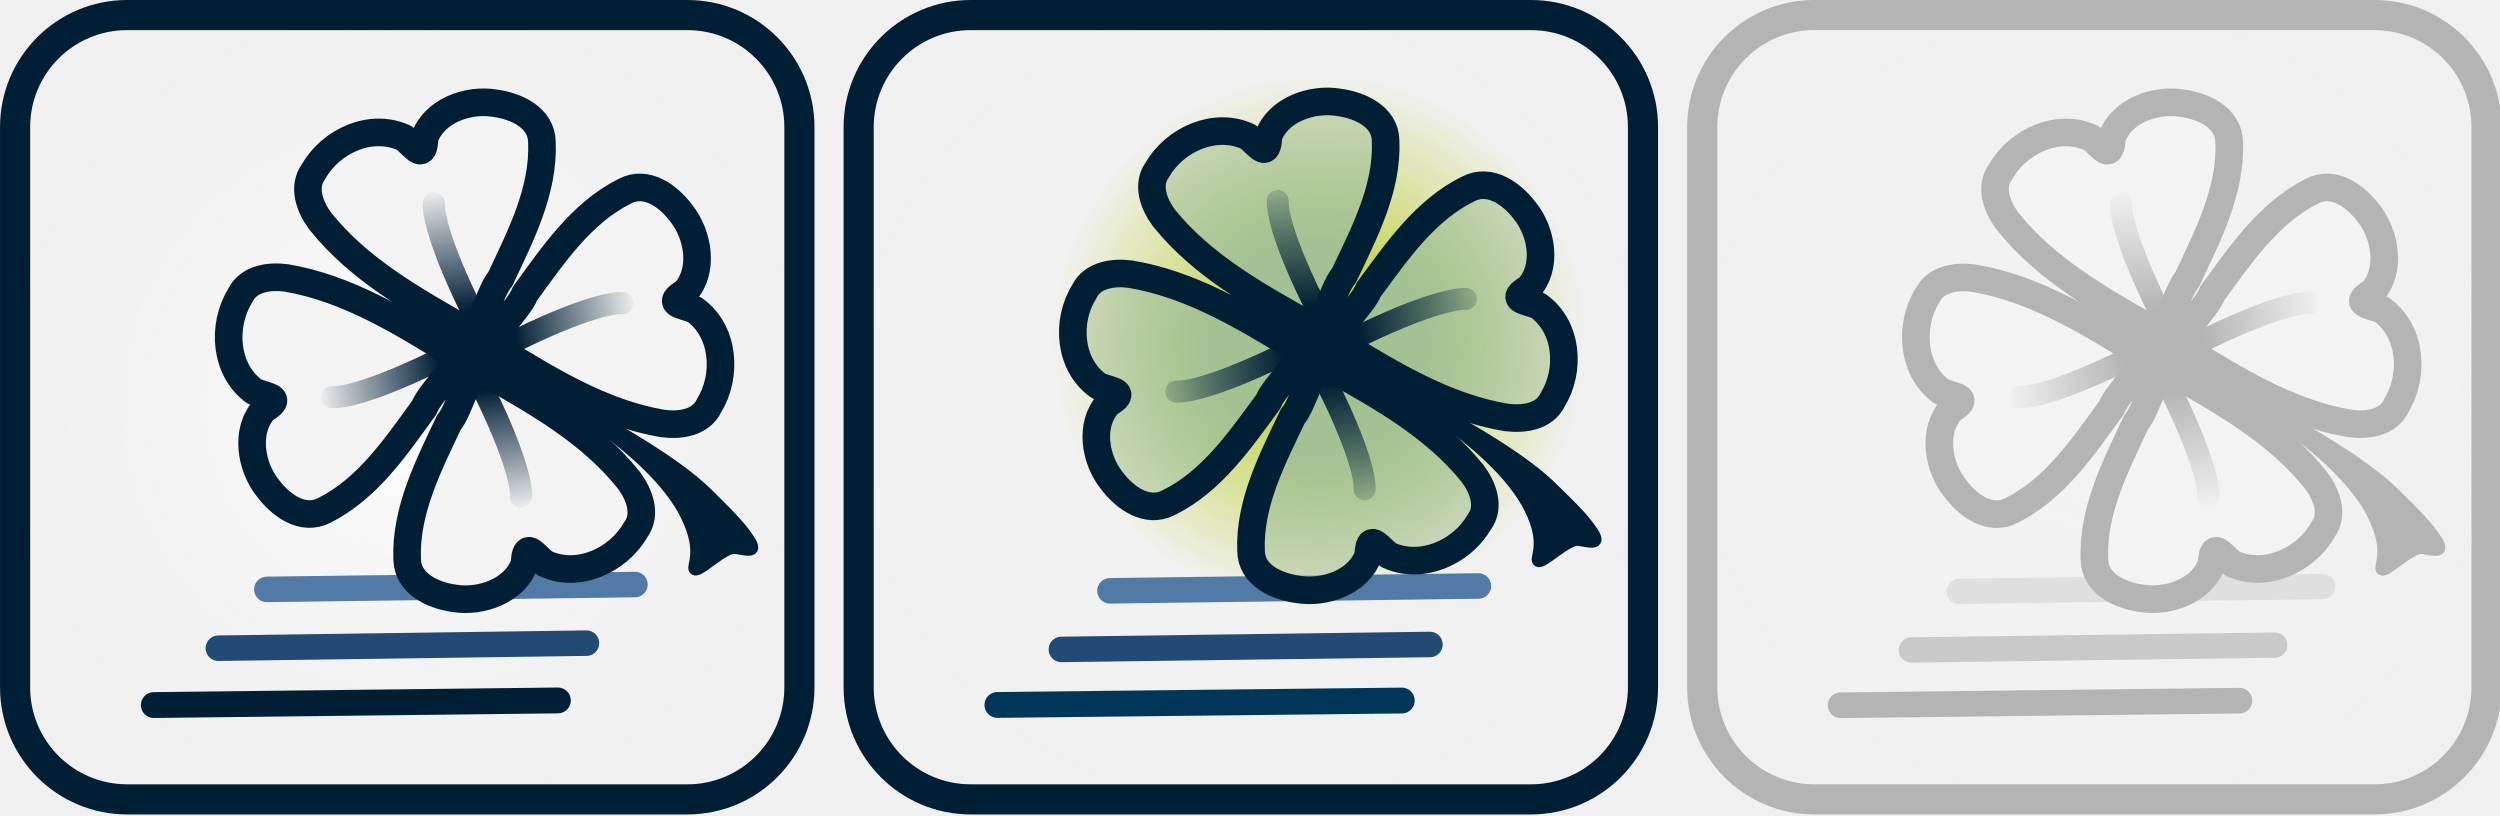
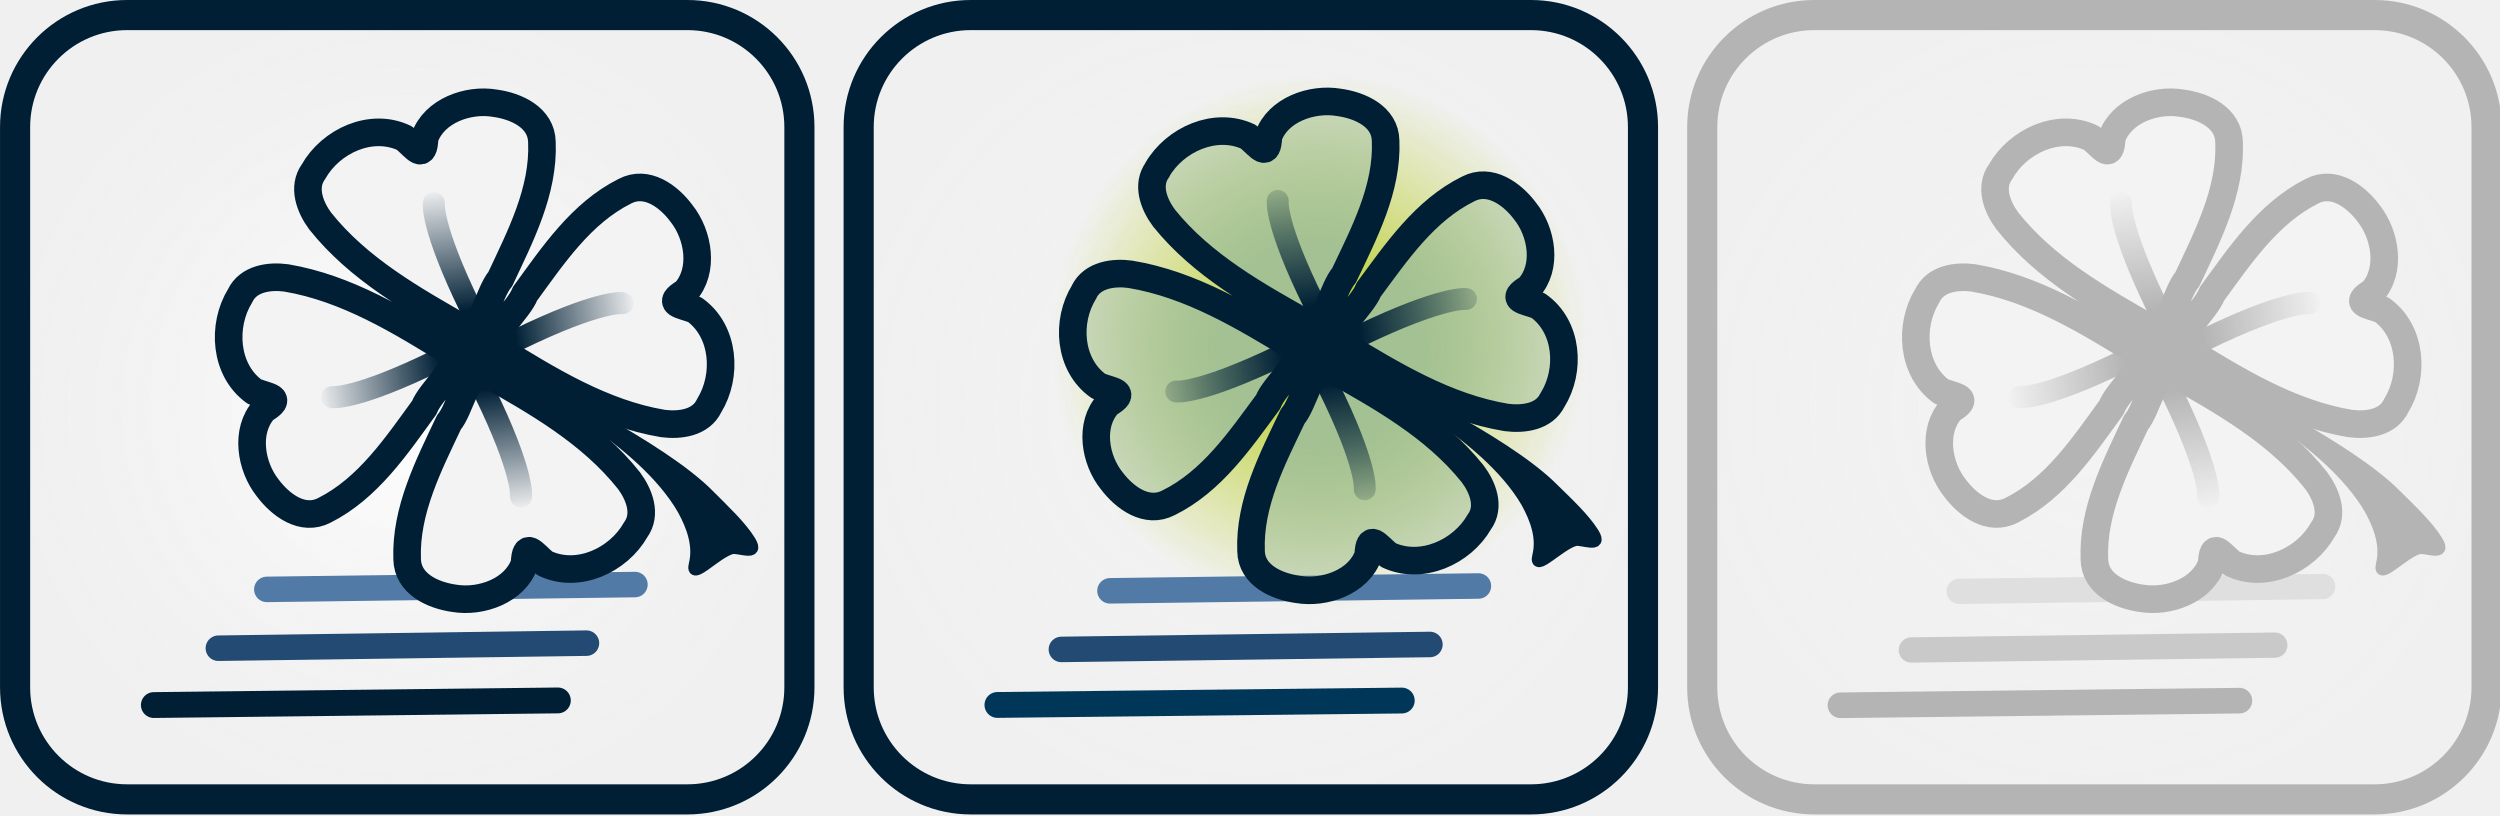
- <svg xmlns="http://www.w3.org/2000/svg" xmlns:xlink="http://www.w3.org/1999/xlink" width="85.943" height="28.036" viewBox="0 0 22.739 7.418" version="1.1" id="svg40">
-   <defs id="defs18">
-     <linearGradient id="linearGradient6">
-       <stop style="stop-color:#b1c80f;stop-opacity:1;" offset="0" id="stop15" />
-       <stop style="stop-color:#b1c80f;stop-opacity:0;" offset="1" id="stop16" />
+ <svg xmlns="http://www.w3.org/2000/svg" xmlns:xlink="http://www.w3.org/1999/xlink" width="85.943" height="28.036" viewBox="0 0 22.739 7.418">
+   <defs>
+     <linearGradient xlink:href="#e" id="x" gradientUnits="userSpaceOnUse" gradientTransform="rotate(-7.319 17.594 -83.436) scale(.75904)" x1="11.741" y1="4.093" x2="11.771" y2="5.598" />
+     <linearGradient id="p">
+       <stop style="stop-color:#b1c80f;stop-opacity:1" offset="0" />
+       <stop style="stop-color:#b1c80f;stop-opacity:0" offset="1" />
    </linearGradient>
-     <linearGradient id="linearGradient51">
-       <stop style="stop-color:#f3f3f3;stop-opacity:1;" offset="0" id="stop52" />
-       <stop style="stop-color:#f3f3f3;stop-opacity:0;" offset="1" id="stop53" />
+     <linearGradient id="j">
+       <stop style="stop-color:#f3f3f3;stop-opacity:1" offset="0" />
+       <stop style="stop-color:#f3f3f3;stop-opacity:0" offset="1" />
    </linearGradient>
-     <linearGradient id="linearGradient49">
-       <stop style="stop-color:#f3f3f3;stop-opacity:1;" offset="0" id="stop50" />
-       <stop style="stop-color:#f3f3f3;stop-opacity:0;" offset="1" id="stop51" />
+     <linearGradient id="i">
+       <stop style="stop-color:#fff;stop-opacity:1" offset="0" />
+       <stop style="stop-color:#f3f3f3;stop-opacity:0" offset="1" />
    </linearGradient>
-     <linearGradient id="linearGradient48">
-       <stop style="stop-color:#ffffff;stop-opacity:1;" offset="0" id="stop48" />
-       <stop style="stop-color:#f3f3f3;stop-opacity:0;" offset="1" id="stop49" />
+     <linearGradient id="e">
+       <stop style="stop-color:#b4b4b4;stop-opacity:1" offset="0" />
+       <stop style="stop-color:#b4b4b4;stop-opacity:0" offset="1" />
+     </linearGradient>
+     <linearGradient id="g">
+       <stop style="stop-color:#b4b4b4;stop-opacity:1" offset="0" />
+       <stop style="stop-color:#b4b4b4;stop-opacity:0" offset="1" />
    </linearGradient>
    <linearGradient id="f">
-       <stop style="stop-color:#b4b4b4;stop-opacity:1" offset="0" id="stop1" />
-       <stop style="stop-color:#b4b4b4;stop-opacity:0" offset="1" id="stop2" />
+       <stop style="stop-color:#b4b4b4;stop-opacity:1" offset="0" />
+       <stop style="stop-color:#b4b4b4;stop-opacity:0" offset="1" />
+     </linearGradient>
+     <linearGradient id="b">
+       <stop style="stop-color:#001f35;stop-opacity:1" offset="0" />
+       <stop style="stop-color:#001f35;stop-opacity:0" offset="1" />
+     </linearGradient>
+     <linearGradient id="d">
+       <stop style="stop-color:#001f35;stop-opacity:1" offset="0" />
+       <stop style="stop-color:#001f35;stop-opacity:0" offset="1" />
+     </linearGradient>
+     <linearGradient id="c">
+       <stop style="stop-color:#001f35;stop-opacity:1" offset="0" />
+       <stop style="stop-color:#001f35;stop-opacity:0" offset="1" />
+     </linearGradient>
+     <linearGradient id="a">
+       <stop style="stop-color:#001f35;stop-opacity:1" offset="0" />
+       <stop style="stop-color:#001f35;stop-opacity:0" offset="1" />
    </linearGradient>
    <linearGradient id="h">
-       <stop style="stop-color:#b4b4b4;stop-opacity:1" offset="0" id="stop3" />
-       <stop style="stop-color:#b4b4b4;stop-opacity:0" offset="1" id="stop4" />
+       <stop style="stop-color:#b4b4b4;stop-opacity:1" offset="0" />
+       <stop style="stop-color:#b4b4b4;stop-opacity:0" offset="1" />
    </linearGradient>
-     <linearGradient id="g">
-       <stop style="stop-color:#b4b4b4;stop-opacity:1" offset="0" id="stop5" />
-       <stop style="stop-color:#b4b4b4;stop-opacity:0" offset="1" id="stop6" />
+     <linearGradient xlink:href="#a" id="t" x1="11.741" y1="4.093" x2="11.771" y2="5.598" gradientUnits="userSpaceOnUse" gradientTransform="rotate(-7.319 9.92 36.524) scale(.75904)" />
+     <linearGradient xlink:href="#b" id="u" gradientUnits="userSpaceOnUse" gradientTransform="rotate(82.681 6.227 .546) scale(.75904)" x1="11.741" y1="4.093" x2="11.771" y2="5.598" />
+     <linearGradient xlink:href="#c" id="v" gradientUnits="userSpaceOnUse" gradientTransform="rotate(172.681 6.475 2.826) scale(.75904)" x1="11.741" y1="4.093" x2="11.771" y2="5.598" />
+     <linearGradient xlink:href="#d" id="w" gradientUnits="userSpaceOnUse" gradientTransform="rotate(-97.319 6.663 4.843) scale(.75904)" x1="11.741" y1="4.093" x2="11.771" y2="5.598" />
+     <linearGradient id="k">
+       <stop style="stop-color:#f3f3f3;stop-opacity:1" offset="0" />
+       <stop style="stop-color:#f3f3f3;stop-opacity:0" offset="1" />
    </linearGradient>
-     <linearGradient id="c">
-       <stop style="stop-color:#001f35;stop-opacity:1" offset="0" id="stop7" />
-       <stop style="stop-color:#001f35;stop-opacity:0" offset="1" id="stop8" />
+     <linearGradient xlink:href="#f" id="y" gradientUnits="userSpaceOnUse" gradientTransform="rotate(82.681 13.899 9.268) scale(.75904)" x1="11.741" y1="4.093" x2="11.771" y2="5.598" />
+     <linearGradient xlink:href="#g" id="z" gradientUnits="userSpaceOnUse" gradientTransform="rotate(172.681 14.148 3.316) scale(.75904)" x1="11.741" y1="4.093" x2="11.771" y2="5.598" />
+     <linearGradient xlink:href="#h" id="A" gradientUnits="userSpaceOnUse" gradientTransform="rotate(-97.319 14.336 -1.908) scale(.75904)" x1="11.741" y1="4.093" x2="11.771" y2="5.598" />
+     <linearGradient xlink:href="#n" id="G" gradientUnits="userSpaceOnUse" gradientTransform="matrix(-.09656 -.74072 .75176 -.09514 10.385 11.881)" x1="11.741" y1="4.093" x2="11.771" y2="5.598" />
+     <linearGradient id="o">
+       <stop style="stop-color:#001f35;stop-opacity:1" offset="0" />
+       <stop style="stop-color:#001f35;stop-opacity:.147" offset="1" />
    </linearGradient>
-     <linearGradient id="e">
-       <stop style="stop-color:#001f35;stop-opacity:1" offset="0" id="stop9" />
-       <stop style="stop-color:#001f35;stop-opacity:0" offset="1" id="stop10" />
+     <linearGradient xlink:href="#o" id="F" gradientUnits="userSpaceOnUse" gradientTransform="matrix(-.75176 .09514 -.09656 -.74072 20.92 4.734)" x1="11.741" y1="4.093" x2="11.771" y2="5.598" />
+     <linearGradient id="n">
+       <stop style="stop-color:#001f35;stop-opacity:1" offset="0" />
+       <stop style="stop-color:#001f36;stop-opacity:.15" offset="1" />
    </linearGradient>
-     <linearGradient id="d">
-       <stop style="stop-color:#001f35;stop-opacity:1" offset="0" id="stop11" />
-       <stop style="stop-color:#001f35;stop-opacity:0" offset="1" id="stop12" />
+     <linearGradient id="l">
+       <stop style="stop-color:#a3c193;stop-opacity:1" offset=".4" />
+       <stop style="stop-color:#b1c8a5;stop-opacity:.501" offset="1" />
    </linearGradient>
-     <linearGradient id="b">
-       <stop style="stop-color:#001f35;stop-opacity:1" offset="0" id="stop13" />
-       <stop style="stop-color:#001f35;stop-opacity:0" offset="1" id="stop14" />
+     <linearGradient xlink:href="#m" id="D" gradientUnits="userSpaceOnUse" gradientTransform="matrix(.75176 -.09514 .09656 .74072 3.116 1.543)" x1="11.741" y1="4.093" x2="11.771" y2="5.598" />
+     <linearGradient id="m">
+       <stop style="stop-color:#001f35;stop-opacity:1" offset="0" />
+       <stop style="stop-color:#001f35;stop-opacity:.15" offset="1" />
    </linearGradient>
-     <linearGradient id="i">
-       <stop style="stop-color:#b4b4b4;stop-opacity:1" offset="0" id="stop17" />
-       <stop style="stop-color:#b4b4b4;stop-opacity:0" offset="1" id="stop18" />
-     </linearGradient>
-     <linearGradient xlink:href="#b" id="n" x1="11.741" y1="4.093" x2="11.771" y2="5.598" gradientUnits="userSpaceOnUse" gradientTransform="matrix(0.7528554,-0.09669676,0.09669676,0.7528554,-4.572095,1.561356)" />
-     <linearGradient xlink:href="#c" id="o" gradientUnits="userSpaceOnUse" gradientTransform="matrix(0.09669676,0.7528554,-0.7528554,0.09669676,5.975084,-5.699483)" x1="11.741" y1="4.093" x2="11.771" y2="5.598" />
-     <linearGradient xlink:href="#d" id="p" gradientUnits="userSpaceOnUse" gradientTransform="matrix(-0.7528554,0.09669676,-0.09669676,-0.7528554,13.25751,4.803953)" x1="11.741" y1="4.093" x2="11.771" y2="5.598" />
-     <linearGradient xlink:href="#e" id="q" gradientUnits="userSpaceOnUse" gradientTransform="matrix(-0.09669676,-0.7528554,0.7528554,-0.09669676,2.707755,12.06856)" x1="11.741" y1="4.093" x2="11.771" y2="5.598" />
-     <linearGradient xlink:href="#f" id="r" gradientUnits="userSpaceOnUse" gradientTransform="matrix(0.7528554,-0.09669676,0.09669676,0.7528554,10.77254,1.561527)" x1="11.741" y1="4.093" x2="11.771" y2="5.598" />
-     <linearGradient xlink:href="#g" id="s" gradientUnits="userSpaceOnUse" gradientTransform="matrix(0.09669676,0.7528554,-0.7528554,0.09669676,21.32035,-5.698673)" x1="11.741" y1="4.093" x2="11.771" y2="5.598" />
-     <linearGradient xlink:href="#h" id="t" gradientUnits="userSpaceOnUse" gradientTransform="matrix(-0.7528554,0.09669676,-0.09669676,-0.7528554,28.60342,4.803275)" x1="11.741" y1="4.093" x2="11.771" y2="5.598" />
-     <linearGradient xlink:href="#i" id="u" gradientUnits="userSpaceOnUse" gradientTransform="matrix(-0.09669676,-0.7528554,0.7528554,-0.09669676,18.05395,12.06831)" x1="11.741" y1="4.093" x2="11.771" y2="5.598" />
-     <radialGradient xlink:href="#linearGradient48" id="radialGradient49" cx="3.704" cy="3.704" fx="3.704" fy="3.704" r="3.704" gradientUnits="userSpaceOnUse" />
-     <radialGradient xlink:href="#linearGradient49" id="radialGradient51" cx="11.377" cy="3.704" fx="11.377" fy="3.704" r="3.704" gradientUnits="userSpaceOnUse" />
-     <radialGradient xlink:href="#linearGradient51" id="radialGradient53" cx="19.05" cy="3.704" fx="19.05" fy="3.704" r="3.704" gradientUnits="userSpaceOnUse" />
-     <radialGradient xlink:href="#linearGradient5" id="radialGradient20" cx="11.138" cy="3.611" fx="11.138" fy="3.611" r="3.108" gradientTransform="matrix(0.7579398,0,0,0.7535832,3.549095,0.4246431)" gradientUnits="userSpaceOnUse" />
-     <linearGradient id="linearGradient5">
-       <stop style="stop-color:#a3c193;stop-opacity:1;" offset="0.4" id="stop19" />
-       <stop style="stop-color:#b1c8a5;stop-opacity:0.501;" offset="1" id="stop20" />
-     </linearGradient>
-     <linearGradient xlink:href="#linearGradient32" id="linearGradient1" gradientUnits="userSpaceOnUse" gradientTransform="matrix(0.7517643,-0.09513802,0.09655662,0.7407194,3.115553,1.543468)" x1="11.741" y1="4.093" x2="11.771" y2="5.598" />
-     <linearGradient id="linearGradient32">
-       <stop style="stop-color:#001f35;stop-opacity:1" offset="0" id="stop31" />
-       <stop style="stop-color:#001f35;stop-opacity:0.15;" offset="1" id="stop32" />
-     </linearGradient>
-     <linearGradient xlink:href="#linearGradient34" id="linearGradient2" gradientUnits="userSpaceOnUse" gradientTransform="matrix(0.09655662,0.7407194,-0.7517643,0.09513802,13.64744,-5.600326)" x1="11.741" y1="4.093" x2="11.771" y2="5.598" />
-     <linearGradient id="linearGradient34">
-       <stop style="stop-color:#001f35;stop-opacity:1" offset="0" id="stop33" />
-       <stop style="stop-color:#001f36;stop-opacity:0.15;" offset="1" id="stop34" />
-     </linearGradient>
-     <linearGradient xlink:href="#linearGradient22" id="linearGradient3" gradientUnits="userSpaceOnUse" gradientTransform="matrix(-0.7517643,0.09513802,-0.09655662,-0.7407194,20.91931,4.733794)" x1="11.741" y1="4.093" x2="11.771" y2="5.598" />
-     <linearGradient id="linearGradient22">
-       <stop style="stop-color:#001f35;stop-opacity:1" offset="0" id="stop21" />
-       <stop style="stop-color:#001f35;stop-opacity:0.147;" offset="1" id="stop22" />
-     </linearGradient>
-     <linearGradient xlink:href="#linearGradient34" id="linearGradient4" gradientUnits="userSpaceOnUse" gradientTransform="matrix(-0.09655662,-0.7407194,0.7517643,-0.09513802,10.38485,11.8813)" x1="11.741" y1="4.093" x2="11.771" y2="5.598" />
-     <radialGradient xlink:href="#linearGradient6" id="radialGradient16" cx="11.999" cy="3.117" fx="11.999" fy="3.117" r="2.434" gradientUnits="userSpaceOnUse" />
+     <linearGradient xlink:href="#n" id="E" gradientUnits="userSpaceOnUse" gradientTransform="matrix(.09656 .74072 -.75176 .09514 13.647 -5.6)" x1="11.741" y1="4.093" x2="11.771" y2="5.598" />
+     <radialGradient xlink:href="#l" id="C" cx="11.138" cy="3.611" fx="11.138" fy="3.611" r="3.108" gradientTransform="matrix(.75794 0 0 .75358 3.55 .425)" gradientUnits="userSpaceOnUse" />
+     <radialGradient xlink:href="#k" id="s" cx="19.05" cy="3.704" fx="19.05" fy="3.704" r="3.704" gradientUnits="userSpaceOnUse" />
+     <radialGradient xlink:href="#j" id="r" cx="11.377" cy="3.704" fx="11.377" fy="3.704" r="3.704" gradientUnits="userSpaceOnUse" />
+     <radialGradient xlink:href="#i" id="q" cx="3.704" cy="3.704" fx="3.704" fy="3.704" r="3.704" gradientUnits="userSpaceOnUse" />
+     <radialGradient xlink:href="#p" id="B" cx="11.999" cy="3.117" fx="11.999" fy="3.117" r="2.434" gradientUnits="userSpaceOnUse" />
  </defs>
-   <rect style="fill:none;stroke-width:5;stroke-linecap:round" width="100.911" height="81.417" x="3.244" y="3.445" rx="1.058" id="rect18" />
-   <rect style="fill:url(#radialGradient49);stroke:#001f35;stroke-width:0.274;stroke-linecap:round;stroke-dasharray:none;stroke-opacity:1" width="7.134" height="7.134" x="0.137" y="0.137" rx="1.019" ry="1.019" id="rect19" />
-   <rect style="fill:url(#radialGradient51);stroke:#001f35;stroke-width:0.274;stroke-linecap:round;stroke-dasharray:none;stroke-opacity:1" width="7.134" height="7.134" x="7.81" y="0.137" rx="1.019" ry="1.019" id="rect20" />
-   <rect style="fill:url(#radialGradient53);stroke:#b4b4b4;stroke-width:0.274;stroke-linecap:round;stroke-dasharray:none;stroke-opacity:1" width="7.134" height="7.134" x="15.483" y="0.137" rx="1.019" ry="1.019" id="rect21" />
-   <g id="g8">
-     <g id="g42">
-       <path style="fill:none;stroke:#527aa6;stroke-width:0.232;stroke-linecap:round;stroke-dasharray:none;stroke-opacity:1" d="M 2.427,5.361 5.775,5.317" id="path22-5" />
-       <path style="fill:none;stroke:#001f35;stroke-width:0.235;stroke-linecap:round;stroke-dasharray:none;stroke-opacity:1" d="M 1.399,6.413 5.074,6.371" id="path24-2" />
-       <path style="fill:none;stroke:#224a73;stroke-width:0.232;stroke-linecap:round;stroke-dasharray:none;stroke-opacity:1" d="M 1.986,5.896 5.334,5.85" id="path25-5" />
-     </g>
-     <g id="g7">
-       <path style="fill:#001f35;fill-opacity:1;stroke:#001f35;stroke-width:0.1;stroke-linecap:round;stroke-linejoin:round;stroke-dasharray:none;stroke-opacity:1" d="M 6.212,4.638 C 6.297,4.795 6.356,4.964 6.315,5.131 6.274,5.298 6.511,5.03 6.655,4.99 6.715,4.974 6.913,5.068 6.824,4.922 6.741,4.784 6.584,4.638 6.458,4.511 6.012,4.052 4.786,3.474 4.786,3.474 c 0,0 1.048,0.504 1.427,1.164 z" id="path28" />
-       <g id="g6">
-         <circle style="fill:#ffffff;fill-opacity:1;stroke:none;stroke-width:0.007;stroke-linecap:round;stroke-linejoin:round;stroke-dasharray:none;stroke-opacity:1" cx="-0.541" cy="5.308" transform="rotate(-59.417)" r="0.293" id="circle26" />
-         <path style="fill:#f3f3f3;fill-opacity:1;stroke:#001f35;stroke-width:0.251;stroke-linecap:round;stroke-linejoin:round;stroke-dasharray:none" d="M 2.184,2.69 C 2.016,2.962 2.044,3.368 2.315,3.562 2.442,3.613 2.582,3.615 2.402,3.724 2.226,3.918 2.281,4.245 2.434,4.437 2.551,4.594 2.753,4.746 2.952,4.641 3.348,4.442 3.605,4.056 3.859,3.707 3.917,3.554 4.191,3.344 4.111,3.211 3.642,2.922 3.155,2.621 2.604,2.528 2.451,2.507 2.258,2.533 2.184,2.69 Z M 2.851,1.562 C 3.008,1.283 3.376,1.113 3.678,1.256 3.783,1.343 3.853,1.464 3.862,1.255 3.947,1.007 4.259,0.897 4.503,0.939 4.695,0.965 4.926,1.069 4.929,1.294 4.947,1.738 4.733,2.148 4.55,2.539 4.444,2.663 4.392,3.006 4.235,2.999 3.757,2.727 3.258,2.446 2.911,2.009 2.819,1.884 2.749,1.702 2.851,1.562 Z M 5.782,4.818 C 5.625,5.096 5.256,5.267 4.955,5.124 4.849,5.037 4.78,4.916 4.771,5.125 4.686,5.373 4.374,5.483 4.13,5.442 3.938,5.415 3.707,5.311 3.703,5.085 3.687,4.643 3.899,4.232 4.083,3.842 4.189,3.717 4.241,3.374 4.397,3.381 c 0.479,0.271 0.978,0.552 1.325,0.99 0.092,0.125 0.163,0.306 0.061,0.446 z M 6.449,3.69 C 6.617,3.418 6.589,3.013 6.319,2.818 6.191,2.768 6.051,2.765 6.231,2.657 6.407,2.462 6.352,2.136 6.198,1.942 6.083,1.786 5.88,1.634 5.681,1.74 5.284,1.939 5.028,2.324 4.774,2.672 4.716,2.826 4.441,3.037 4.522,3.17 4.991,3.458 5.478,3.76 6.028,3.852 6.182,3.873 6.375,3.847 6.449,3.69 Z" id="path27" />
-         <path style="fill:#001f35;fill-opacity:1;stroke:none;stroke-width:0.1;stroke-linecap:round;stroke-linejoin:round;stroke-dasharray:none;stroke-opacity:1" d="m 4.083,3.062 0.385,-0.068 0.062,0.35 -0.385,0.068 z" id="path29" />
-         <path style="fill:none;fill-opacity:1;stroke:url(#n);stroke-width:0.201;stroke-linecap:round;stroke-linejoin:round;stroke-dasharray:none;stroke-opacity:1" d="M 4.405,3.561 C 4.769,4.307 4.739,4.515 4.739,4.515 v 0" id="path30" />
-         <path style="fill:none;fill-opacity:1;stroke:url(#o);stroke-width:0.201;stroke-linecap:round;stroke-linejoin:round;stroke-dasharray:none;stroke-opacity:1" d="M 3.976,3.278 C 3.229,3.643 3.022,3.612 3.022,3.612 v 0" id="path31" />
-         <path style="fill:none;fill-opacity:1;stroke:url(#p);stroke-width:0.201;stroke-linecap:round;stroke-linejoin:round;stroke-dasharray:none;stroke-opacity:1" d="M 4.28,2.803 C 3.916,2.057 3.946,1.849 3.946,1.849 v 0" id="path32" />
-         <path style="fill:none;fill-opacity:1;stroke:url(#q);stroke-width:0.201;stroke-linecap:round;stroke-linejoin:round;stroke-dasharray:none;stroke-opacity:1" d="M 4.707,3.091 C 5.453,2.727 5.661,2.757 5.661,2.757 v 0" id="path33" />
-       </g>
+   <rect style="fill:none;stroke-width:5;stroke-linecap:round" width="100.911" height="81.417" x="3.244" y="3.445" rx="1.058" />
+   <rect style="fill:url(#q);stroke:#001f35;stroke-width:.274;stroke-linecap:round;stroke-dasharray:none;stroke-opacity:1" width="7.134" height="7.134" x=".137" y=".137" rx="1.019" ry="1.019" />
+   <rect style="fill:url(#r);stroke:#001f35;stroke-width:.274;stroke-linecap:round;stroke-dasharray:none;stroke-opacity:1" width="7.134" height="7.134" x="7.81" y=".137" rx="1.019" ry="1.019" />
+   <rect style="fill:url(#s);stroke:#b4b4b4;stroke-width:.274;stroke-linecap:round;stroke-dasharray:none;stroke-opacity:1" width="7.134" height="7.134" x="15.483" y=".137" rx="1.019" ry="1.019" />
+   <path style="fill:none;stroke:#527aa6;stroke-width:.232;stroke-linecap:round;stroke-dasharray:none;stroke-opacity:1" d="m2.427 5.361 3.348-.044" />
+   <path style="fill:none;stroke:#001f35;stroke-width:.235;stroke-linecap:round;stroke-dasharray:none;stroke-opacity:1" d="m1.399 6.413 3.675-.042" />
+   <path style="fill:none;stroke:#224a73;stroke-width:.232;stroke-linecap:round;stroke-dasharray:none;stroke-opacity:1" d="m1.986 5.896 3.348-.046" />
+   <path style="fill:#001f35;fill-opacity:1;stroke:#001f35;stroke-width:.1;stroke-linecap:round;stroke-linejoin:round;stroke-dasharray:none;stroke-opacity:1" d="M6.212 4.638c.085.157.144.326.103.493-.041.167.196-.101.34-.14.06-.017.258.077.17-.07-.084-.137-.241-.283-.367-.41-.446-.46-1.672-1.037-1.672-1.037s1.048.504 1.426 1.164z" />
+   <circle style="fill:#fff;fill-opacity:1;stroke:none;stroke-width:.007;stroke-linecap:round;stroke-linejoin:round;stroke-dasharray:none;stroke-opacity:1" cx="-.541" cy="5.308" transform="rotate(-59.417)" r=".293" />
+   <path style="fill:#f3f3f3;fill-opacity:1;stroke:#001f35;stroke-width:.251;stroke-linecap:round;stroke-linejoin:round;stroke-dasharray:none" d="M2.184 2.69c-.168.272-.14.678.13.872.128.05.268.053.088.162-.176.194-.121.52.032.713.117.157.319.309.518.204.396-.2.653-.585.907-.934.058-.153.332-.363.252-.496-.469-.29-.956-.59-1.507-.683-.153-.021-.346.005-.42.162zm.667-1.128c.157-.279.525-.45.827-.306.105.087.175.208.184-.001.085-.248.397-.358.64-.316.193.026.424.13.427.355.018.444-.196.854-.379 1.245-.106.124-.158.467-.315.46-.478-.272-.977-.553-1.324-.99-.092-.125-.162-.307-.06-.447zm2.931 3.256c-.157.278-.526.45-.827.306-.106-.087-.175-.208-.184.001-.085.248-.397.358-.64.317-.193-.027-.424-.13-.428-.357-.016-.442.196-.853.38-1.243.106-.125.158-.468.314-.46.48.27.977.552 1.324.99.093.125.163.306.061.446zM6.45 3.69c.168-.272.14-.677-.13-.872-.128-.05-.268-.053-.088-.161.176-.195.121-.521-.033-.715-.115-.156-.318-.308-.517-.202-.397.199-.653.584-.907.932-.058.154-.333.365-.252.498.469.288.956.59 1.506.682.154.02.347-.005.421-.162z" />
+   <path style="fill:#001f35;fill-opacity:1;stroke:none;stroke-width:.1;stroke-linecap:round;stroke-linejoin:round;stroke-dasharray:none;stroke-opacity:1" d="m4.083 3.062.385-.068.062.35-.385.068z" />
+   <path style="fill:none;fill-opacity:1;stroke:url(#t);stroke-width:.201;stroke-linecap:round;stroke-linejoin:round;stroke-dasharray:none;stroke-opacity:1" d="M4.405 3.561c.364.746.334.954.334.954v0" />
+   <path style="fill:none;fill-opacity:1;stroke:url(#u);stroke-width:.201;stroke-linecap:round;stroke-linejoin:round;stroke-dasharray:none;stroke-opacity:1" d="M3.976 3.278c-.747.365-.954.334-.954.334v0" />
+   <path style="fill:none;fill-opacity:1;stroke:url(#v);stroke-width:.201;stroke-linecap:round;stroke-linejoin:round;stroke-dasharray:none;stroke-opacity:1" d="M4.28 2.803c-.364-.746-.334-.954-.334-.954v0" />
+   <path style="fill:none;fill-opacity:1;stroke:url(#w);stroke-width:.201;stroke-linecap:round;stroke-linejoin:round;stroke-dasharray:none;stroke-opacity:1" d="M4.707 3.09c.746-.363.954-.333.954-.333v0" />
+   <g>
+     <path style="fill:none;stroke:#dfdfdf;stroke-width:.23;stroke-linecap:round;stroke-dasharray:none;stroke-opacity:1" d="m17.82 5.379 3.306-.044" />
+     <path style="fill:none;stroke:#c9c9c9;stroke-width:.23;stroke-linecap:round;stroke-dasharray:none;stroke-opacity:1" d="m17.385 5.912 3.306-.044" />
+     <path style="fill:none;stroke:#b4b4b4;stroke-width:.233;stroke-linecap:round;stroke-dasharray:none;stroke-opacity:1" d="m16.74 6.415 3.629-.042" />
+     <g>
+       <path style="fill:#b4b4b4;fill-opacity:1;stroke:#b4b4b4;stroke-width:.1;stroke-linecap:round;stroke-linejoin:round;stroke-dasharray:none;stroke-opacity:1" d="M21.558 4.638c.085.157.144.326.103.493-.041.167.196-.101.34-.14.06-.017.258.077.17-.07-.084-.137-.24-.284-.367-.41-.446-.46-1.672-1.037-1.672-1.037s1.047.505 1.426 1.164z" />
+       <circle style="fill:#fff;fill-opacity:1;stroke:none;stroke-width:.007;stroke-linecap:round;stroke-linejoin:round;stroke-dasharray:none;stroke-opacity:1" cx="7.267" cy="18.519" transform="rotate(-59.417)" r=".293" />
+       <path style="fill:#f3f3f3;fill-opacity:1;stroke:#b4b4b4;stroke-width:.251;stroke-linecap:round;stroke-linejoin:round;stroke-dasharray:none;stroke-opacity:1" d="M17.53 2.69c-.168.272-.14.678.13.872.128.05.268.053.088.162-.176.194-.121.52.032.713.117.157.319.309.519.203.396-.198.652-.584.906-.933.058-.153.332-.363.252-.496-.469-.29-.956-.59-1.506-.683-.154-.021-.347.005-.421.162zm.667-1.128c.157-.279.526-.45.827-.306.106.087.175.208.184-.002.085-.247.397-.357.64-.315.193.026.424.13.427.355.018.444-.196.854-.379 1.245-.106.124-.158.467-.315.46-.478-.272-.977-.553-1.323-.99-.093-.125-.164-.307-.061-.447zm2.931 3.256c-.157.278-.526.45-.827.306-.106-.087-.175-.208-.184.001-.085.248-.397.358-.64.317-.193-.027-.424-.13-.427-.357-.018-.442.196-.853.379-1.243.106-.125.158-.468.314-.46.48.27.978.551 1.325.99.092.125.163.306.06.446zm.667-1.128c.168-.272.14-.677-.13-.872-.128-.05-.268-.053-.088-.161.176-.195.121-.521-.032-.715-.116-.156-.319-.308-.518-.202-.396.199-.653.584-.907.932-.058.154-.332.365-.252.498.469.288.956.59 1.507.682.153.02.346-.005.42-.162z" />
+       <path style="fill:#b4b4b4;fill-opacity:1;stroke:none;stroke-width:.1;stroke-linecap:round;stroke-linejoin:round;stroke-dasharray:none;stroke-opacity:1" d="m19.43 3.062.384-.068.062.35-.385.068z" />
+       <path style="fill:none;fill-opacity:1;stroke:url(#x);stroke-width:.201;stroke-linecap:round;stroke-linejoin:round;stroke-dasharray:none;stroke-opacity:1" d="M19.75 3.561c.365.746.335.954.335.954v0" />
+       <path style="fill:none;fill-opacity:1;stroke:url(#y);stroke-width:.201;stroke-linecap:round;stroke-linejoin:round;stroke-dasharray:none;stroke-opacity:1" d="M19.322 3.278c-.747.365-.954.334-.954.334v0" />
+       <path style="fill:none;fill-opacity:1;stroke:url(#z);stroke-width:.201;stroke-linecap:round;stroke-linejoin:round;stroke-dasharray:none;stroke-opacity:1" d="M19.627 2.803c-.364-.746-.335-.954-.335-.954v0" />
+       <path style="fill:none;fill-opacity:1;stroke:url(#A);stroke-width:.201;stroke-linecap:round;stroke-linejoin:round;stroke-dasharray:none;stroke-opacity:1" d="M20.053 3.09c.747-.363.954-.333.954-.333v0" />
    </g>
  </g>
-   <g id="g11">
-     <g id="g44">
-       <path style="fill:none;stroke:#dfdfdf;stroke-width:0.23;stroke-linecap:round;stroke-dasharray:none;stroke-opacity:1" d="m 17.82,5.379 3.306,-0.044" id="path10" />
-       <path style="fill:none;stroke:#c9c9c9;stroke-width:0.23;stroke-linecap:round;stroke-dasharray:none;stroke-opacity:1" d="m 17.385,5.912 3.306,-0.044" id="path11" />
-       <path style="fill:none;stroke:#b4b4b4;stroke-width:0.233;stroke-linecap:round;stroke-dasharray:none;stroke-opacity:1" d="m 16.741,6.415 3.628,-0.042" id="path13" />
-     </g>
-     <g id="g10">
-       <path style="fill:#b4b4b4;fill-opacity:1;stroke:#b4b4b4;stroke-width:0.1;stroke-linecap:round;stroke-linejoin:round;stroke-dasharray:none;stroke-opacity:1" d="m 21.558,4.638 c 0.085,0.158 0.144,0.326 0.102,0.494 -0.041,0.167 0.196,-0.102 0.34,-0.141 0.061,-0.016 0.258,0.078 0.17,-0.068 C 22.087,4.784 21.931,4.637 21.804,4.511 21.358,4.052 20.132,3.474 20.132,3.474 c 0,0 1.048,0.505 1.427,1.164 z" id="path35" />
-       <g id="g9">
-         <circle style="fill:#ffffff;fill-opacity:1;stroke:none;stroke-width:0.007;stroke-linecap:round;stroke-linejoin:round;stroke-dasharray:none;stroke-opacity:1" cx="7.267" cy="18.519" transform="rotate(-59.417)" r="0.293" id="circle33" />
-         <path style="fill:#f3f3f3;fill-opacity:1;stroke:#b4b4b4;stroke-width:0.251;stroke-linecap:round;stroke-linejoin:round;stroke-dasharray:none;stroke-opacity:1" d="m 17.53,2.69 c -0.168,0.272 -0.139,0.678 0.131,0.873 0.128,0.051 0.268,0.053 0.088,0.162 -0.176,0.194 -0.122,0.521 0.032,0.714 0.116,0.157 0.319,0.308 0.518,0.203 0.397,-0.199 0.652,-0.584 0.907,-0.933 0.058,-0.154 0.332,-0.364 0.252,-0.497 -0.469,-0.289 -0.956,-0.59 -1.506,-0.682 -0.154,-0.021 -0.347,0.005 -0.421,0.161 z m 0.667,-1.128 c 0.157,-0.278 0.527,-0.449 0.827,-0.305 0.106,0.087 0.175,0.208 0.185,-0.002 0.084,-0.248 0.396,-0.357 0.64,-0.316 0.193,0.026 0.424,0.13 0.427,0.356 C 20.293,1.738 20.079,2.148 19.896,2.539 19.79,2.663 19.738,3.006 19.581,2.999 19.103,2.727 18.604,2.446 18.258,2.009 18.165,1.884 18.094,1.702 18.197,1.562 Z m 2.932,3.257 C 20.971,5.096 20.602,5.267 20.301,5.124 20.195,5.037 20.126,4.916 20.117,5.125 20.032,5.373 19.72,5.483 19.476,5.442 19.284,5.415 19.053,5.311 19.05,5.085 19.032,4.643 19.246,4.232 19.429,3.842 c 0.107,-0.124 0.159,-0.467 0.314,-0.46 0.479,0.271 0.978,0.552 1.325,0.99 0.093,0.125 0.163,0.306 0.061,0.446 z M 21.795,3.69 C 21.963,3.418 21.935,3.013 21.665,2.818 21.537,2.768 21.397,2.765 21.577,2.657 21.753,2.462 21.698,2.136 21.545,1.942 21.429,1.786 21.226,1.634 21.027,1.74 20.631,1.939 20.374,2.324 20.12,2.672 c -0.058,0.154 -0.332,0.365 -0.251,0.498 0.469,0.288 0.956,0.59 1.507,0.682 0.153,0.021 0.346,-0.005 0.42,-0.162 z" id="path34" />
-         <path style="fill:#b4b4b4;fill-opacity:1;stroke:none;stroke-width:0.1;stroke-linecap:round;stroke-linejoin:round;stroke-dasharray:none;stroke-opacity:1" d="m 19.429,3.062 0.385,-0.068 0.062,0.35 -0.385,0.068 z" id="path36" />
-         <path style="fill:none;fill-opacity:1;stroke:url(#r);stroke-width:0.201;stroke-linecap:round;stroke-linejoin:round;stroke-dasharray:none;stroke-opacity:1" d="m 19.751,3.561 c 0.364,0.746 0.335,0.954 0.335,0.954 v 0" id="path37" />
-         <path style="fill:none;fill-opacity:1;stroke:url(#s);stroke-width:0.201;stroke-linecap:round;stroke-linejoin:round;stroke-dasharray:none;stroke-opacity:1" d="m 19.322,3.278 c -0.747,0.364 -0.954,0.334 -0.954,0.334 v 0" id="path38" />
-         <path style="fill:none;fill-opacity:1;stroke:url(#t);stroke-width:0.201;stroke-linecap:round;stroke-linejoin:round;stroke-dasharray:none;stroke-opacity:1" d="M 19.627,2.803 C 19.263,2.057 19.292,1.849 19.292,1.849 v 0" id="path39" />
-         <path style="fill:none;fill-opacity:1;stroke:url(#u);stroke-width:0.201;stroke-linecap:round;stroke-linejoin:round;stroke-dasharray:none;stroke-opacity:1" d="m 20.053,3.091 c 0.747,-0.364 0.954,-0.334 0.954,-0.334 v 0" id="path40" />
-       </g>
-     </g>
-   </g>
-   <circle style="fill:url(#radialGradient16);stroke:none;stroke-width:0.251;stroke-linecap:round;stroke-linejoin:round" id="path1" cx="11.999" cy="3.117" r="2.434" />
-   <g id="g2">
-     <g id="g43">
-       <path style="fill:none;stroke:#527aa6;stroke-width:0.232;stroke-linecap:round;stroke-dasharray:none;stroke-opacity:1" d="m 10.096,5.374 3.351,-0.044" id="path16" />
-       <path style="fill:none;stroke:#224a73;stroke-width:0.232;stroke-linecap:round;stroke-dasharray:none;stroke-opacity:1" d="M 9.654,5.907 13.006,5.862" id="path17" />
-       <path style="fill:none;stroke:#003658;stroke-width:0.235;stroke-linecap:round;stroke-dasharray:none;stroke-opacity:1" d="M 9.072,6.412 12.75,6.372" id="path19" />
-     </g>
-     <g id="g1">
-       <path style="fill:#001f35;fill-opacity:1;stroke:#001f35;stroke-width:0.1;stroke-linecap:round;stroke-linejoin:round;stroke-dasharray:none;stroke-opacity:1" d="m 13.884,4.57 c 0.085,0.155 0.144,0.321 0.102,0.486 -0.041,0.164 0.196,-0.1 0.339,-0.139 0.06,-0.016 0.258,0.077 0.17,-0.067 -0.084,-0.136 -0.24,-0.28 -0.366,-0.404 -0.446,-0.452 -1.67,-1.02 -1.67,-1.02 0,0 1.047,0.496 1.425,1.145 z" id="path28-6" />
-       <ellipse style="fill:#ffffff;fill-opacity:1;stroke:none;stroke-width:0.007;stroke-linecap:round;stroke-linejoin:round;stroke-dasharray:none;stroke-opacity:1" cx="3.325" cy="11.871" transform="matrix(0.5143761,-0.8575647,0.8641617,0.5032143,0,0)" id="circle26-5" rx="0.289" ry="0.291" />
-       <path style="fill:url(#radialGradient20);fill-opacity:1;stroke:#001f35;stroke-width:0.251;stroke-linecap:round;stroke-linejoin:round;stroke-dasharray:none" d="m 9.862,2.653 c -0.168,0.268 -0.139,0.667 0.131,0.858 0.127,0.05 0.267,0.052 0.088,0.159 -0.176,0.191 -0.121,0.512 0.032,0.702 0.116,0.154 0.318,0.303 0.517,0.2 0.396,-0.195 0.652,-0.575 0.906,-0.918 0.058,-0.151 0.332,-0.358 0.251,-0.489 -0.468,-0.284 -0.954,-0.58 -1.505,-0.671 -0.153,-0.021 -0.346,0.005 -0.42,0.159 z M 10.527,1.544 c 0.157,-0.274 0.525,-0.442 0.826,-0.3 0.105,0.086 0.175,0.205 0.184,-0.002 0.085,-0.244 0.397,-0.352 0.64,-0.311 0.192,0.026 0.423,0.128 0.426,0.35 0.018,0.436 -0.196,0.839 -0.378,1.224 C 12.118,2.628 12.066,2.965 11.91,2.958 11.432,2.691 10.934,2.414 10.588,1.984 10.496,1.861 10.426,1.682 10.527,1.544 Z m 2.928,3.204 C 13.298,5.022 12.929,5.189 12.629,5.049 12.523,4.963 12.454,4.844 12.445,5.05 12.36,5.294 12.048,5.402 11.806,5.361 11.613,5.335 11.382,5.233 11.379,5.011 11.362,4.575 11.575,4.171 11.758,3.787 11.864,3.664 11.916,3.327 12.072,3.334 c 0.479,0.266 0.976,0.543 1.323,0.974 0.092,0.123 0.162,0.301 0.061,0.439 z M 14.121,3.638 C 14.288,3.37 14.26,2.971 13.99,2.78 13.863,2.73 13.723,2.728 13.903,2.621 14.079,2.43 14.024,2.109 13.87,1.918 13.755,1.765 13.552,1.615 13.353,1.719 12.957,1.915 12.702,2.293 12.448,2.636 c -0.058,0.151 -0.332,0.359 -0.251,0.49 0.468,0.283 0.954,0.58 1.504,0.671 0.154,0.02 0.346,-0.005 0.42,-0.159 z" id="path27-2" />
-       <path style="fill:#001f35;fill-opacity:1;stroke:none;stroke-width:0.1;stroke-linecap:round;stroke-linejoin:round;stroke-dasharray:none;stroke-opacity:1" d="m 11.758,3.02 0.384,-0.067 0.062,0.344 -0.384,0.067 z" id="path29-7" />
-       <path style="fill:none;fill-opacity:1;stroke:url(#linearGradient1);stroke-width:0.199;stroke-linecap:round;stroke-linejoin:round;stroke-dasharray:none;stroke-opacity:1" d="m 12.079,3.511 c 0.364,0.734 0.333,0.939 0.333,0.939 v 0" id="path30-7" />
-       <path style="fill:none;fill-opacity:1;stroke:url(#linearGradient2);stroke-width:0.199;stroke-linecap:round;stroke-linejoin:round;stroke-dasharray:none;stroke-opacity:1" d="m 11.651,3.233 c -0.745,0.359 -0.953,0.329 -0.953,0.329 v 0" id="path31-9" />
-       <path style="fill:none;fill-opacity:1;stroke:url(#linearGradient3);stroke-width:0.199;stroke-linecap:round;stroke-linejoin:round;stroke-dasharray:none;stroke-opacity:1" d="M 11.955,2.765 C 11.591,2.031 11.622,1.827 11.622,1.827 v 0" id="path32-5" />
-       <path style="fill:none;fill-opacity:1;stroke:url(#linearGradient4);stroke-width:0.199;stroke-linecap:round;stroke-linejoin:round;stroke-dasharray:none;stroke-opacity:1" d="m 12.381,3.048 c 0.745,-0.358 0.953,-0.329 0.953,-0.329 v 0" id="path33-3" />
+   <circle style="fill:url(#B);stroke:none;stroke-width:.251;stroke-linecap:round;stroke-linejoin:round" cx="11.999" cy="3.117" r="2.434" />
+   <g>
+     <path style="fill:none;stroke:#527aa6;stroke-width:.232;stroke-linecap:round;stroke-dasharray:none;stroke-opacity:1" d="m10.096 5.374 3.351-.044" />
+     <path style="fill:none;stroke:#224a73;stroke-width:.232;stroke-linecap:round;stroke-dasharray:none;stroke-opacity:1" d="m9.654 5.907 3.352-.045" />
+     <path style="fill:none;stroke:#003658;stroke-width:.235;stroke-linecap:round;stroke-dasharray:none;stroke-opacity:1" d="m9.072 6.412 3.678-.04" />
+     <g>
+       <path style="fill:#001f35;fill-opacity:1;stroke:#001f35;stroke-width:.1;stroke-linecap:round;stroke-linejoin:round;stroke-dasharray:none;stroke-opacity:1" d="M13.884 4.57c.085.155.144.32.103.486-.041.164.196-.1.339-.139.06-.016.258.077.17-.067-.084-.136-.24-.28-.366-.404-.446-.452-1.67-1.02-1.67-1.02s1.047.495 1.424 1.144z" />
+       <ellipse style="fill:#fff;fill-opacity:1;stroke:none;stroke-width:.007;stroke-linecap:round;stroke-linejoin:round;stroke-dasharray:none;stroke-opacity:1" cx="3.325" cy="11.871" transform="matrix(.51438 -.85756 .86416 .50321 0 0)" rx=".289" ry=".291" />
+       <path style="fill:url(#C);fill-opacity:1;stroke:#001f35;stroke-width:.251;stroke-linecap:round;stroke-linejoin:round;stroke-dasharray:none" d="M9.862 2.653c-.168.268-.14.668.13.859.128.05.267.052.088.16-.176.19-.121.512.032.701.116.154.318.304.517.2.396-.195.652-.575.906-.918.057-.151.331-.358.251-.489-.468-.284-.954-.58-1.505-.671-.153-.021-.345.005-.42.158zm.665-1.11c.158-.273.526-.44.826-.3.106.086.175.205.184-.001.085-.244.397-.352.64-.311.192.026.423.128.426.35.018.436-.196.84-.378 1.224-.107.123-.159.46-.315.453-.478-.267-.976-.544-1.322-.974-.092-.123-.162-.302-.06-.44zm2.928 3.205c-.157.274-.526.441-.826.301-.106-.086-.175-.205-.184 0-.085.245-.397.353-.64.312-.192-.026-.423-.128-.426-.35-.017-.436.196-.84.379-1.224.106-.123.158-.46.314-.453.478.267.976.543 1.322.975.092.122.163.3.061.439zm.666-1.11c.167-.268.14-.667-.13-.858-.128-.05-.268-.052-.088-.159.176-.191.121-.512-.033-.703-.115-.153-.318-.303-.517-.199-.396.196-.651.574-.905.917-.058.151-.332.36-.251.49.468.283.954.58 1.504.671.153.02.346-.004.42-.16z" />
+       <path style="fill:#001f35;fill-opacity:1;stroke:none;stroke-width:.1;stroke-linecap:round;stroke-linejoin:round;stroke-dasharray:none;stroke-opacity:1" d="m11.758 3.02.385-.067.061.345-.384.066z" />
+       <path style="fill:none;fill-opacity:1;stroke:url(#D);stroke-width:.199;stroke-linecap:round;stroke-linejoin:round;stroke-dasharray:none;stroke-opacity:1" d="M12.08 3.511c.363.734.333.939.333.939v0" />
+       <path style="fill:none;fill-opacity:1;stroke:url(#E);stroke-width:.199;stroke-linecap:round;stroke-linejoin:round;stroke-dasharray:none;stroke-opacity:1" d="M11.65 3.233c-.745.358-.952.328-.952.328v0" />
+       <path style="fill:none;fill-opacity:1;stroke:url(#F);stroke-width:.199;stroke-linecap:round;stroke-linejoin:round;stroke-dasharray:none;stroke-opacity:1" d="M11.955 2.765c-.364-.734-.333-.938-.333-.938v0" />
+       <path style="fill:none;fill-opacity:1;stroke:url(#G);stroke-width:.199;stroke-linecap:round;stroke-linejoin:round;stroke-dasharray:none;stroke-opacity:1" d="M12.381 3.048c.745-.357.953-.328.953-.328v0" />
    </g>
  </g>
</svg>
